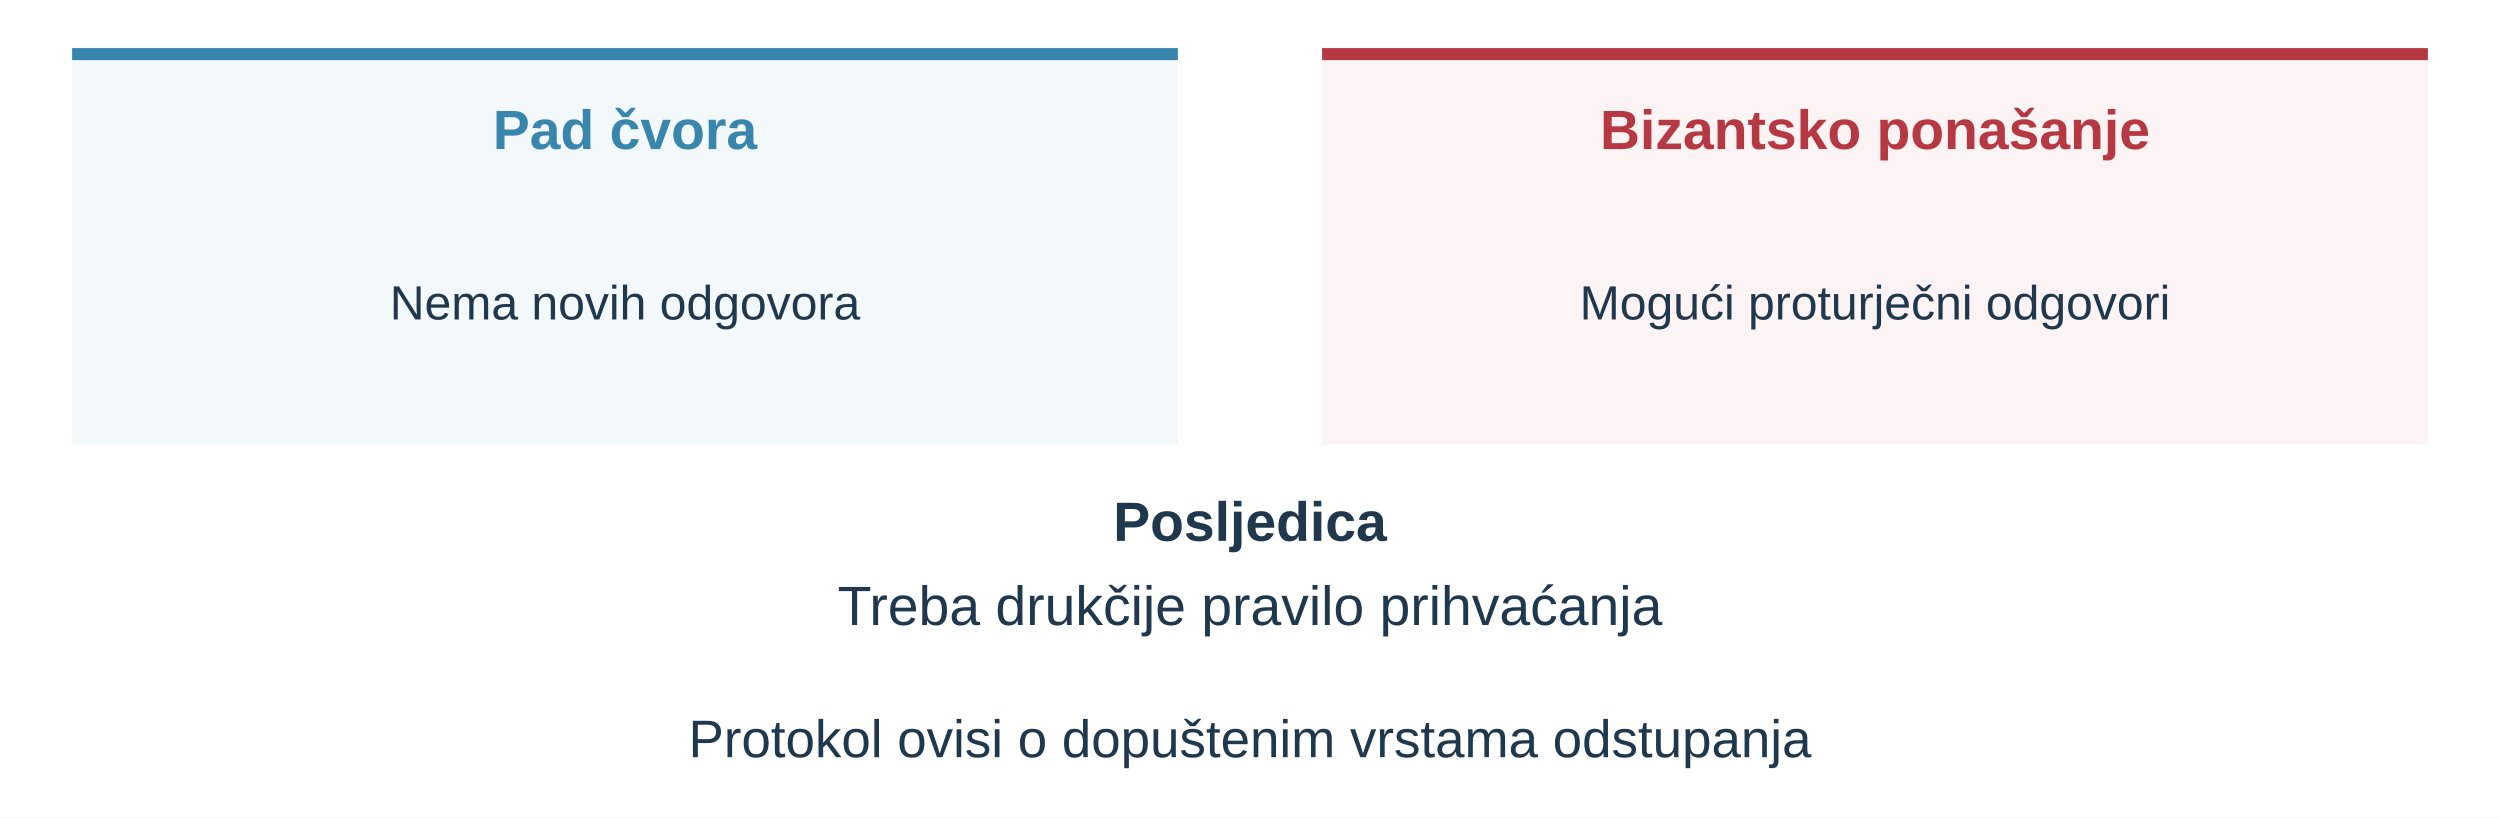
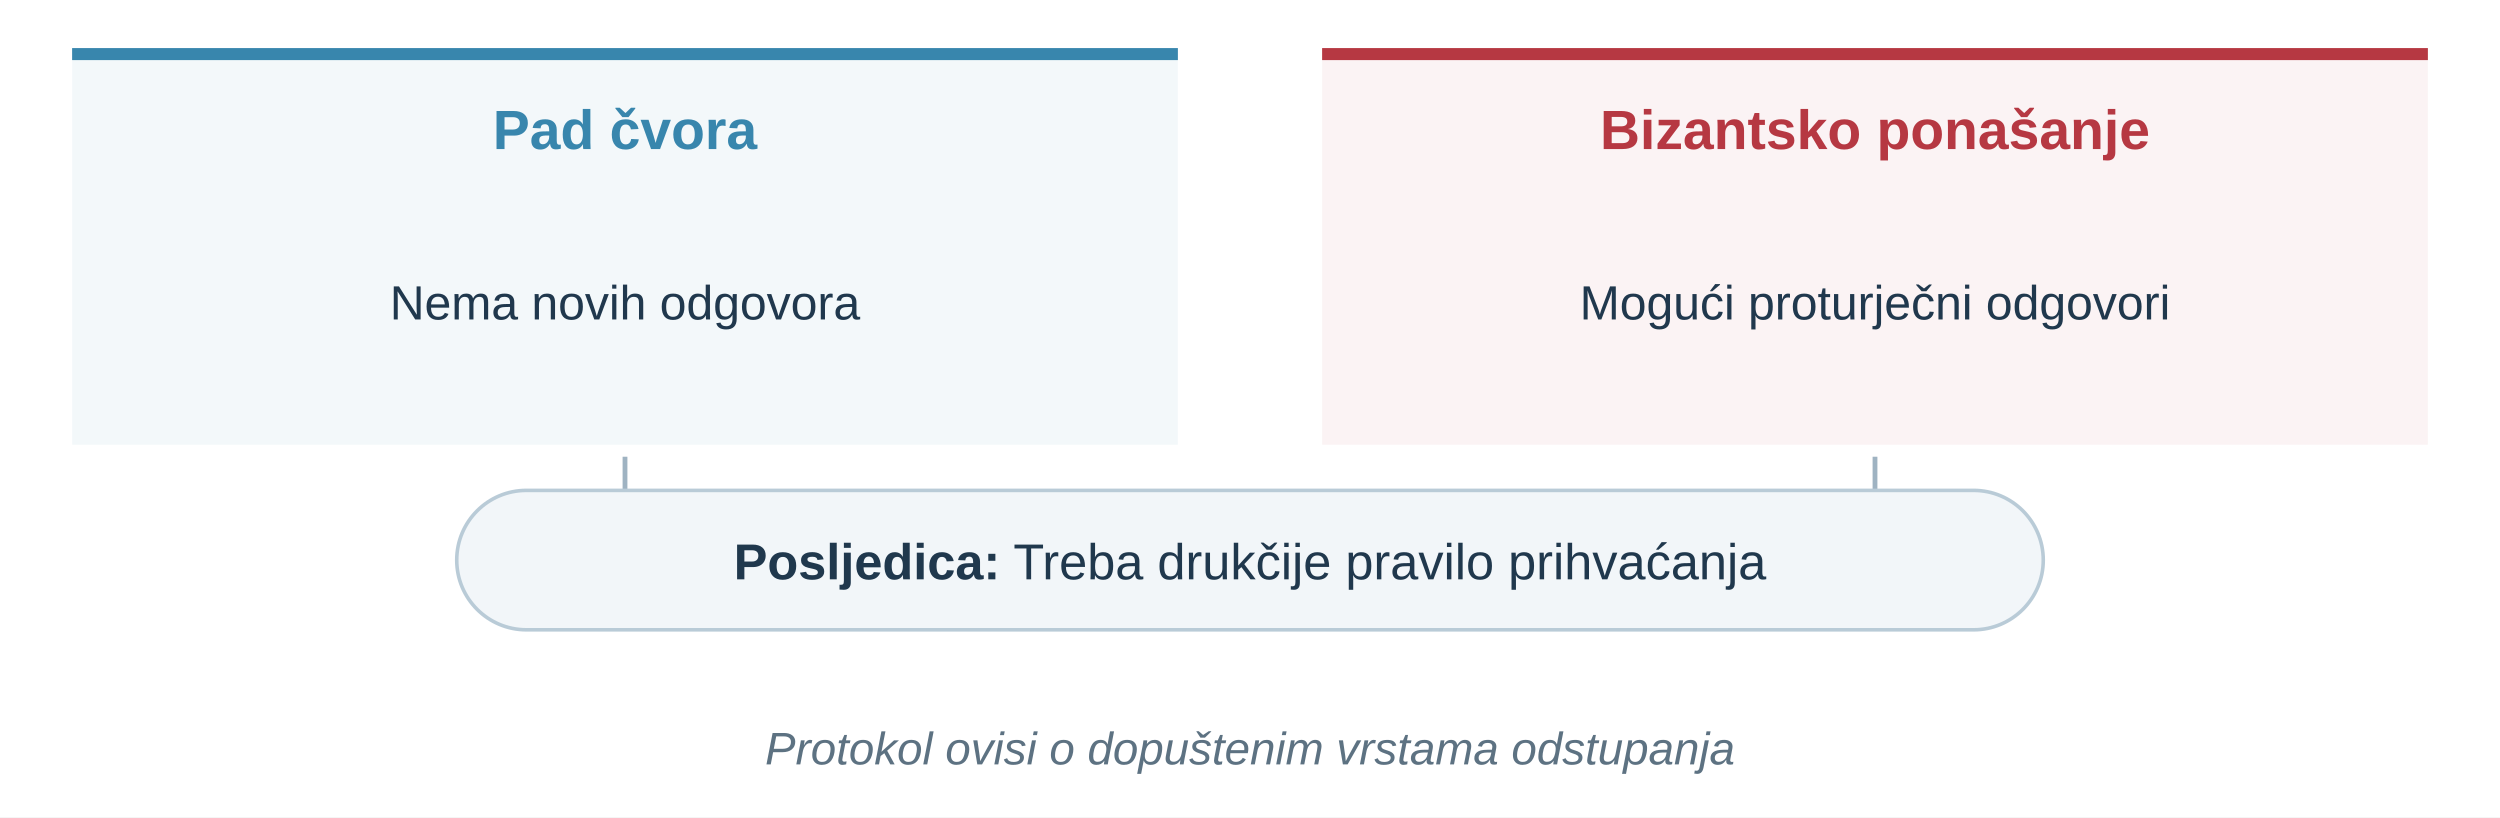
<svg xmlns="http://www.w3.org/2000/svg" width="1040" height="340" viewBox="0 0 1040 340">
  <defs>
    <marker id="arrow-blue" markerWidth="18" markerHeight="18" refX="14" refY="9" orient="auto" markerUnits="userSpaceOnUse">
      <path d="M2,2 L18,9 L2,16 Z" fill="#3886ad" />
    </marker>
    <marker id="arrow-red" markerWidth="18" markerHeight="18" refX="14" refY="9" orient="auto" markerUnits="userSpaceOnUse">
      <path d="M2,2 L18,9 L2,16 Z" fill="#b63842" />
    </marker>
  </defs>
  <rect width="1040" height="340" fill="white" />
  <rect x="30" y="20" width="460" height="165" fill="#3886ad" opacity=".06" />
  <rect x="30" y="20" width="460" height="5" fill="#3886ad" />
  <text x="260.0" y="62" text-anchor="middle" font-family="Arial, sans-serif" font-size="23" font-weight="700" fill="#3886ad">Pad čvora</text>
  <text x="260.0" y="132.9" text-anchor="middle" font-family="Arial, sans-serif" font-size="20" font-weight="400" fill="#20384d">Nema novih odgovora</text>
  <rect x="550" y="20" width="460" height="165" fill="#b63842" opacity=".06" />
  <rect x="550" y="20" width="460" height="5" fill="#b63842" />
  <text x="780.0" y="62" text-anchor="middle" font-family="Arial, sans-serif" font-size="23" font-weight="700" fill="#b63842">Bizantsko ponašanje</text>
  <text x="780.0" y="132.9" text-anchor="middle" font-family="Arial, sans-serif" font-size="20" font-weight="400" fill="#20384d">Mogući proturječni odgovori</text>
-   <text x="520" y="225" text-anchor="middle" font-family="Arial, sans-serif" font-size="23" font-weight="600" fill="#20384d">Posljedica</text>
-   <text x="520" y="260" text-anchor="middle" font-family="Arial, sans-serif" font-size="23" font-weight="400" fill="#20384d">Treba drukčije pravilo prihvaćanja</text>
-   <text x="520" y="315" text-anchor="middle" font-family="Arial, sans-serif" font-size="22" font-weight="400" fill="#20384d">Protokol ovisi o dopuštenim vrstama odstupanja</text>
+   <path d="M260,190 L260,206 L330,206" stroke="#9fb3c2" stroke-width="2" fill="none" />
+   <path d="M780,190 L780,206 L710,206" stroke="#9fb3c2" stroke-width="2" fill="none" />
+   <rect x="190" y="204" width="660" height="58" rx="29" fill="#f2f6f9" stroke="#b9cbd7" stroke-width="1.5" />
+   <text x="520" y="241" text-anchor="middle" font-family="Arial, sans-serif" font-size="21" fill="#20384d">
+     <tspan font-weight="700">Posljedica:</tspan> Treba drukčije pravilo prihvaćanja</text>
+   <text font-style="italic" x="520" y="318" text-anchor="middle" font-family="Arial, sans-serif" font-size="19" font-weight="400" fill="#5d7282">Protokol ovisi o dopuštenim vrstama odstupanja</text>
</svg>
